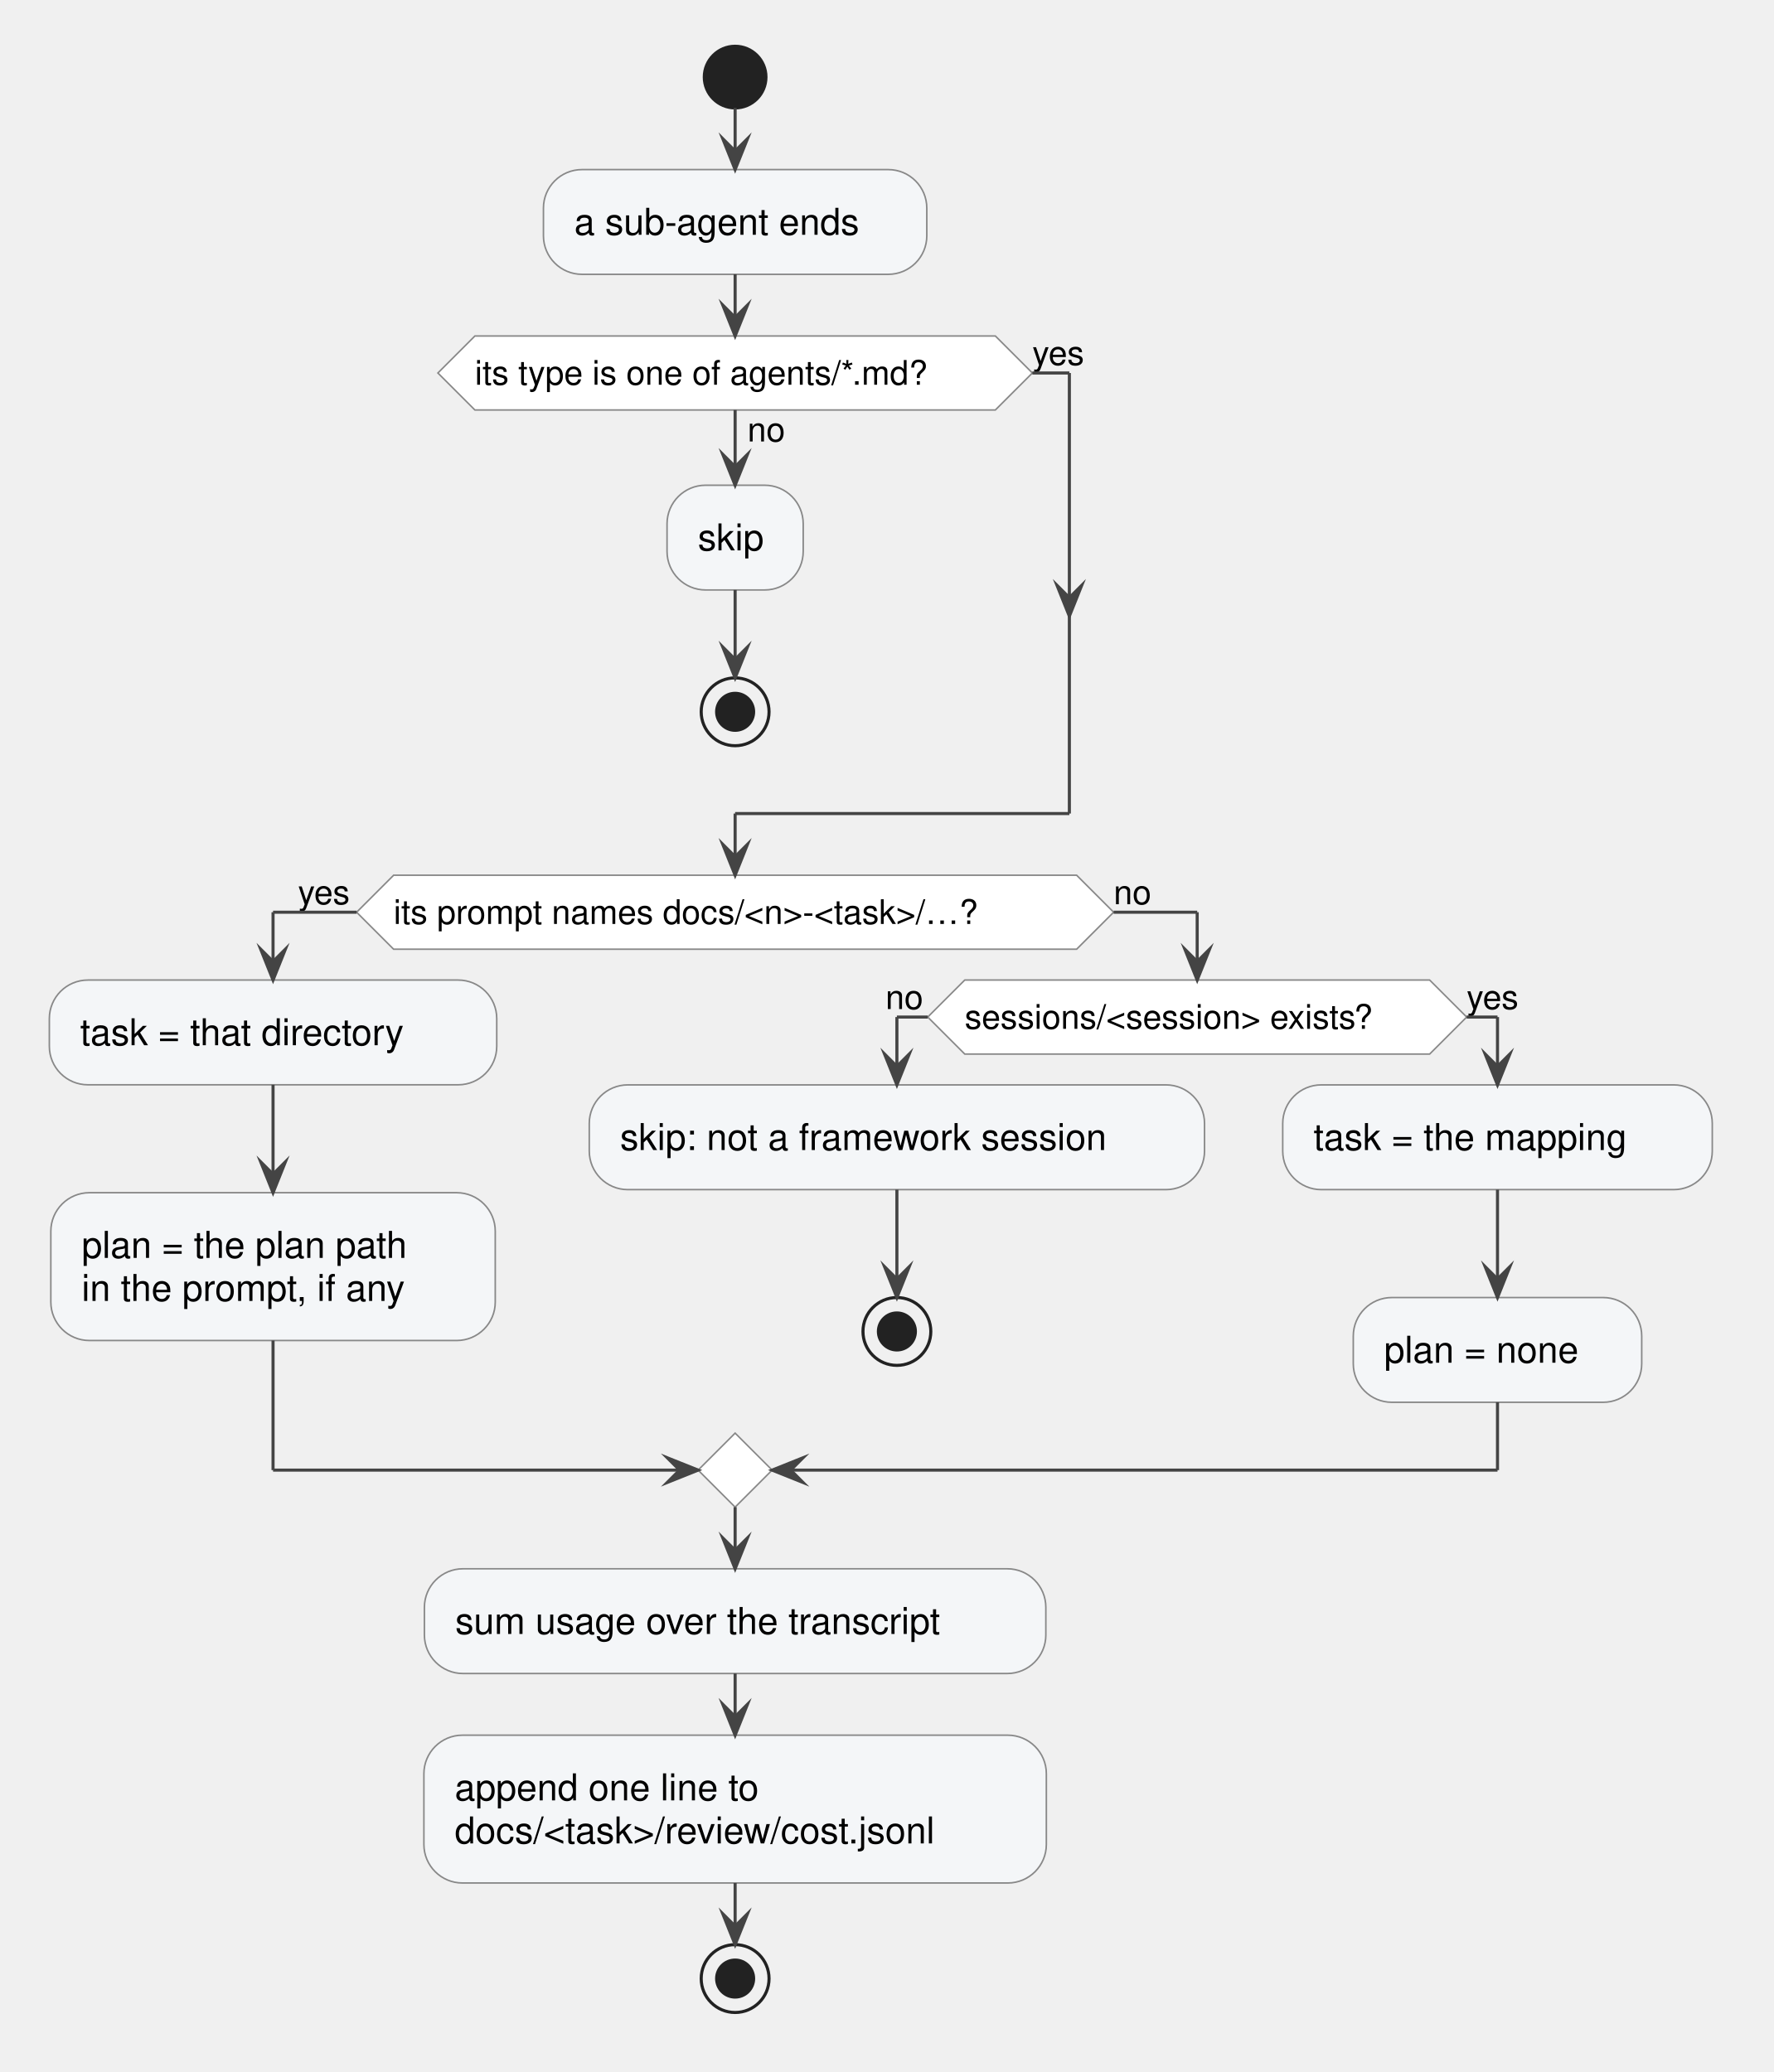
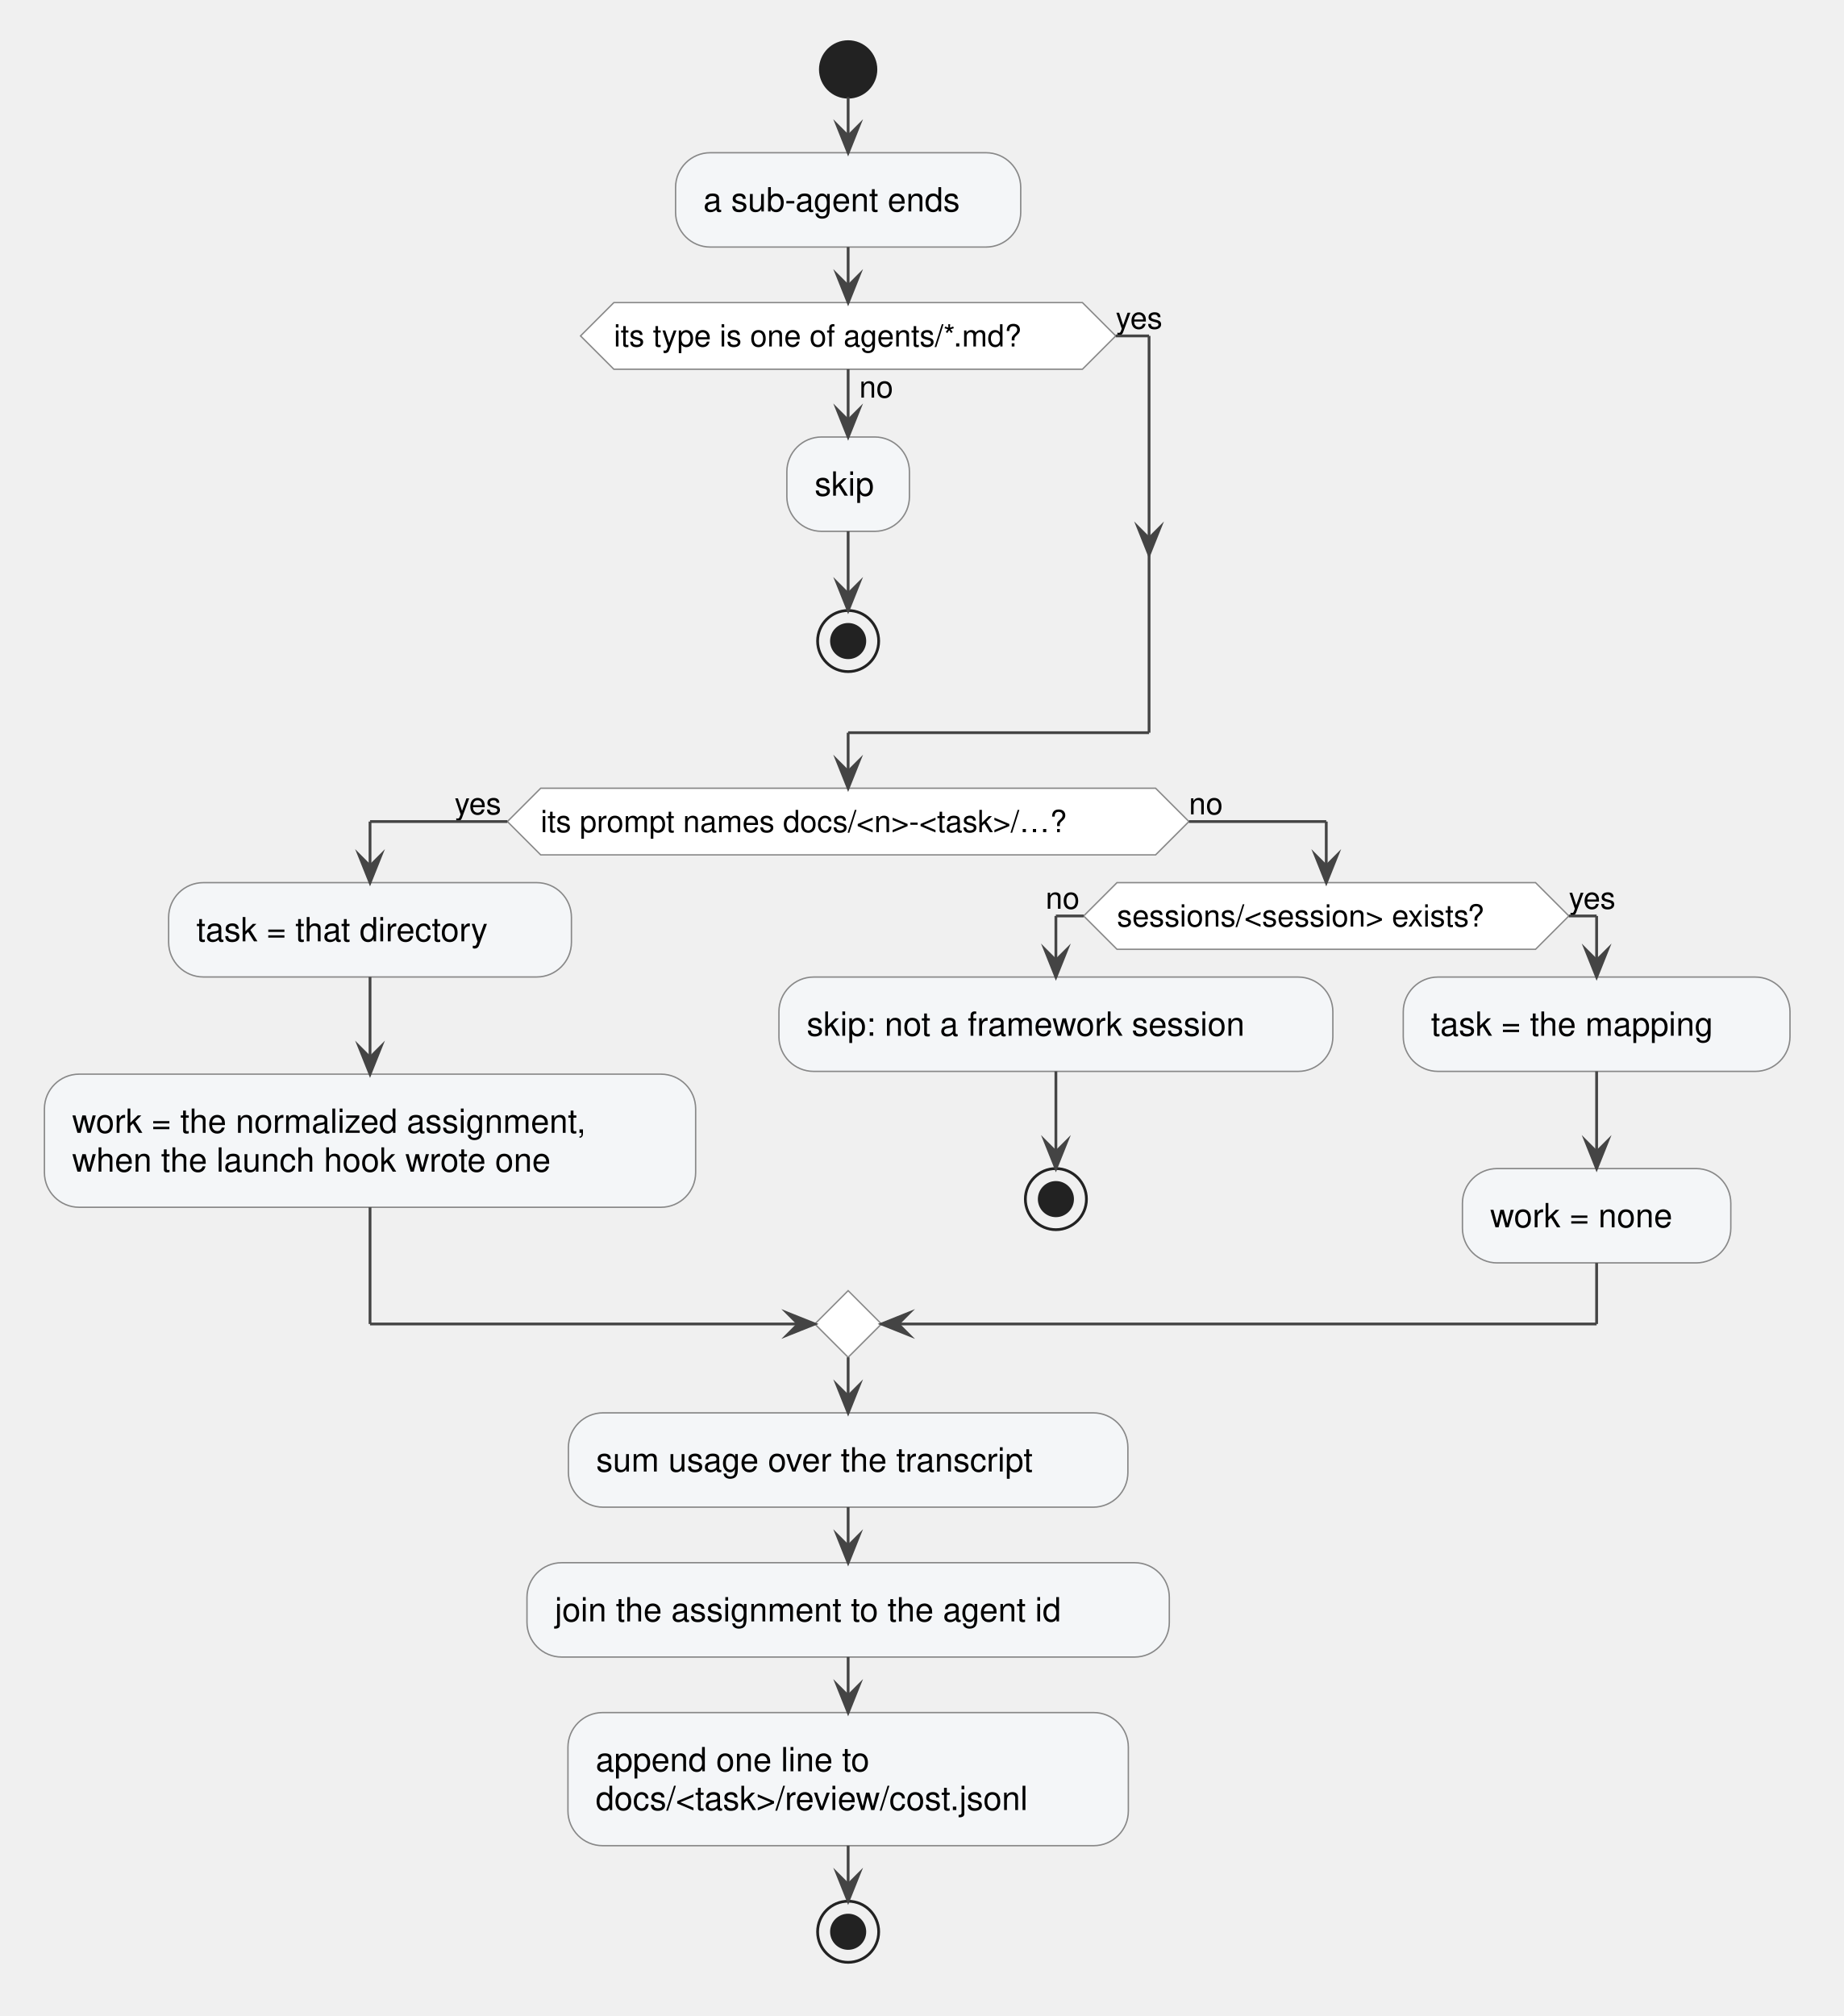
- <svg xmlns="http://www.w3.org/2000/svg" version="1.1" data-diagram-type="ACTIVITY" style="width:575px;height:672px;background:#FFFFFF;" width="575px" height="672px" viewBox="0 0 575 672" zoomAndPan="magnify" preserveAspectRatio="none" contentStyleType="text/css">
+ <svg xmlns="http://www.w3.org/2000/svg" version="1.1" data-diagram-type="ACTIVITY" style="width:664px;height:726px;background:#FFFFFF;" width="664px" height="726px" viewBox="0 0 664 726" zoomAndPan="magnify" preserveAspectRatio="none" contentStyleType="text/css">
  <defs />
  <g font-family="sans-serif" lengthAdjust="spacing">
-     <ellipse cx="238.369" cy="25" rx="10" ry="10" fill="#222" style="stroke:#222;stroke-width:1;" />
-     <rect x="176.214" y="55" width="124.309" height="33.969" fill="#F4F6F8" style="stroke:#888;stroke-width:0.5;" rx="12.5" ry="12.5" />
-     <text x="186.214" y="76.139" fill="#000" font-size="12" textLength="104.309" font-family="Helvetica">a sub-agent ends</text>
-     <rect x="216.293" y="157.371" width="44.152" height="33.969" fill="#F4F6F8" style="stroke:#888;stroke-width:0.5;" rx="12.5" ry="12.5" />
-     <text x="226.293" y="178.51" fill="#000" font-size="12" textLength="24.152" font-family="Helvetica">skip</text>
-     <ellipse cx="238.369" cy="230.855" rx="11" ry="11" fill="none" style="stroke:#222;stroke-width:1;" />
-     <ellipse cx="238.369" cy="230.855" rx="6" ry="6" fill="#222" style="stroke:#222;stroke-width:1;" />
-     <polygon points="153.989,108.969,322.749,108.969,334.749,120.969,322.749,132.969,153.989,132.969,141.989,120.969,153.989,108.969" fill="#FFF" style="stroke:#888;stroke-width:0.5;stroke-linejoin:miter;stroke-miterlimit:10;" />
-     <text x="242.369" y="143.179" fill="#000" font-size="11" textLength="13.702" font-family="Helvetica">no</text>
-     <text x="153.989" y="124.777" fill="#000" font-size="11" textLength="168.76" font-family="Helvetica">its type is one of agents/*.md?</text>
-     <text x="334.749" y="118.375" fill="#000" font-size="11" textLength="19.008" font-family="Helvetica">yes</text>
-     <polygon points="127.636,283.855,349.102,283.855,361.102,295.855,349.102,307.855,127.636,307.855,115.636,295.855,127.636,283.855" fill="#FFF" style="stroke:#888;stroke-width:0.5;stroke-linejoin:miter;stroke-miterlimit:10;" />
-     <text x="127.636" y="299.664" fill="#000" font-size="11" textLength="221.466" font-family="Helvetica">its prompt names docs/&lt;n&gt;-&lt;task&gt;/…?</text>
-     <text x="96.627" y="293.261" fill="#000" font-size="11" textLength="19.008" font-family="Helvetica">yes</text>
-     <text x="361.102" y="293.261" fill="#000" font-size="11" textLength="13.702" font-family="Helvetica">no</text>
-     <rect x="16" y="317.855" width="145.074" height="33.969" fill="#F4F6F8" style="stroke:#888;stroke-width:0.5;" rx="12.5" ry="12.5" />
-     <text x="26" y="338.994" fill="#000" font-size="12" textLength="125.074" font-family="Helvetica">task = that directory</text>
-     <rect x="16.483" y="386.824" width="144.107" height="47.938" fill="#F4F6F8" style="stroke:#888;stroke-width:0.5;" rx="12.5" ry="12.5" />
-     <text x="26.483" y="407.963" fill="#000" font-size="12" textLength="124.107" font-family="Helvetica">plan = the plan path</text>
-     <text x="26.483" y="421.932" fill="#000" font-size="12" textLength="123.229" font-family="Helvetica">in the prompt, if any</text>
-     <polygon points="312.825,317.855,463.576,317.855,475.576,329.855,463.576,341.855,312.825,341.855,300.825,329.855,312.825,317.855" fill="#FFF" style="stroke:#888;stroke-width:0.5;stroke-linejoin:miter;stroke-miterlimit:10;" />
-     <text x="312.825" y="333.664" fill="#000" font-size="11" textLength="150.75" font-family="Helvetica">sessions/&lt;session&gt; exists?</text>
-     <text x="287.124" y="327.261" fill="#000" font-size="11" textLength="13.702" font-family="Helvetica">no</text>
-     <text x="475.576" y="327.261" fill="#000" font-size="11" textLength="19.008" font-family="Helvetica">yes</text>
-     <rect x="191.074" y="351.855" width="199.502" height="33.969" fill="#F4F6F8" style="stroke:#888;stroke-width:0.5;" rx="12.5" ry="12.5" />
-     <text x="201.074" y="372.994" fill="#000" font-size="12" textLength="179.502" font-family="Helvetica">skip: not a framework session</text>
-     <ellipse cx="290.825" cy="431.824" rx="11" ry="11" fill="none" style="stroke:#222;stroke-width:1;" />
-     <ellipse cx="290.825" cy="431.824" rx="6" ry="6" fill="#222" style="stroke:#222;stroke-width:1;" />
-     <rect x="415.933" y="351.855" width="139.285" height="33.969" fill="#F4F6F8" style="stroke:#888;stroke-width:0.5;" rx="12.5" ry="12.5" />
-     <text x="425.933" y="372.994" fill="#000" font-size="12" textLength="119.285" font-family="Helvetica">task = the mapping</text>
-     <rect x="438.811" y="420.824" width="93.529" height="33.969" fill="#F4F6F8" style="stroke:#888;stroke-width:0.5;" rx="12.5" ry="12.5" />
-     <text x="448.811" y="441.963" fill="#000" font-size="12" textLength="73.529" font-family="Helvetica">plan = none</text>
-     <polygon points="238.369,464.793,250.369,476.793,238.369,488.793,226.369,476.793,238.369,464.793" fill="#FFF" style="stroke:#888;stroke-width:0.5;stroke-linejoin:miter;stroke-miterlimit:10;" />
-     <rect x="137.616" y="508.793" width="201.506" height="33.969" fill="#F4F6F8" style="stroke:#888;stroke-width:0.5;" rx="12.5" ry="12.5" />
-     <text x="147.616" y="529.932" fill="#000" font-size="12" textLength="181.506" font-family="Helvetica">sum usage over the transcript</text>
-     <rect x="137.452" y="562.762" width="201.834" height="47.938" fill="#F4F6F8" style="stroke:#888;stroke-width:0.5;" rx="12.5" ry="12.5" />
-     <text x="147.452" y="583.9" fill="#000" font-size="12" textLength="112.67" font-family="Helvetica">append one line to</text>
-     <text x="147.452" y="597.869" fill="#000" font-size="12" textLength="181.834" font-family="Helvetica">docs/&lt;task&gt;/review/cost.jsonl</text>
-     <ellipse cx="238.369" cy="641.699" rx="11" ry="11" fill="none" style="stroke:#222;stroke-width:1;" />
-     <ellipse cx="238.369" cy="641.699" rx="6" ry="6" fill="#222" style="stroke:#222;stroke-width:1;" />
-     <line x1="238.369" y1="35" x2="238.369" y2="55" style="stroke:#444;stroke-width:1;" />
-     <polygon points="234.369,45,238.369,55,242.369,45,238.369,49" fill="#444" style="stroke:#444;stroke-width:1;stroke-linejoin:miter;stroke-miterlimit:10;" />
-     <line x1="238.369" y1="191.34" x2="238.369" y2="219.855" style="stroke:#444;stroke-width:1;" />
-     <polygon points="234.369,209.855,238.369,219.855,242.369,209.855,238.369,213.855" fill="#444" style="stroke:#444;stroke-width:1;stroke-linejoin:miter;stroke-miterlimit:10;" />
-     <line x1="238.369" y1="132.969" x2="238.369" y2="157.371" style="stroke:#444;stroke-width:1;" />
-     <polygon points="234.369,147.371,238.369,157.371,242.369,147.371,238.369,151.371" fill="#444" style="stroke:#444;stroke-width:1;stroke-linejoin:miter;stroke-miterlimit:10;" />
-     <line x1="334.749" y1="120.969" x2="346.749" y2="120.969" style="stroke:#444;stroke-width:1;" />
-     <polygon points="342.749,189.855,346.749,199.855,350.749,189.855,346.749,193.855" fill="#444" style="stroke:#444;stroke-width:1;stroke-linejoin:miter;stroke-miterlimit:10;" />
-     <line x1="346.749" y1="120.969" x2="346.749" y2="263.855" style="stroke:#444;stroke-width:1;" />
-     <line x1="346.749" y1="263.855" x2="238.369" y2="263.855" style="stroke:#444;stroke-width:1;" />
-     <line x1="238.369" y1="263.855" x2="238.369" y2="283.855" style="stroke:#444;stroke-width:1;" />
-     <polygon points="234.369,273.855,238.369,283.855,242.369,273.855,238.369,277.855" fill="#444" style="stroke:#444;stroke-width:1;stroke-linejoin:miter;stroke-miterlimit:10;" />
-     <line x1="238.369" y1="88.969" x2="238.369" y2="108.969" style="stroke:#444;stroke-width:1;" />
-     <polygon points="234.369,98.969,238.369,108.969,242.369,98.969,238.369,102.969" fill="#444" style="stroke:#444;stroke-width:1;stroke-linejoin:miter;stroke-miterlimit:10;" />
-     <line x1="88.537" y1="351.824" x2="88.537" y2="386.824" style="stroke:#444;stroke-width:1;" />
-     <polygon points="84.537,376.824,88.537,386.824,92.537,376.824,88.537,380.824" fill="#444" style="stroke:#444;stroke-width:1;stroke-linejoin:miter;stroke-miterlimit:10;" />
-     <line x1="290.825" y1="385.824" x2="290.825" y2="420.824" style="stroke:#444;stroke-width:1;" />
-     <polygon points="286.825,410.824,290.825,420.824,294.825,410.824,290.825,414.824" fill="#444" style="stroke:#444;stroke-width:1;stroke-linejoin:miter;stroke-miterlimit:10;" />
-     <line x1="485.576" y1="385.824" x2="485.576" y2="420.824" style="stroke:#444;stroke-width:1;" />
-     <polygon points="481.576,410.824,485.576,420.824,489.576,410.824,485.576,414.824" fill="#444" style="stroke:#444;stroke-width:1;stroke-linejoin:miter;stroke-miterlimit:10;" />
-     <line x1="300.825" y1="329.855" x2="290.825" y2="329.855" style="stroke:#444;stroke-width:1;" />
-     <line x1="290.825" y1="329.855" x2="290.825" y2="351.855" style="stroke:#444;stroke-width:1;" />
-     <polygon points="286.825,341.855,290.825,351.855,294.825,341.855,290.825,345.855" fill="#444" style="stroke:#444;stroke-width:1;stroke-linejoin:miter;stroke-miterlimit:10;" />
-     <line x1="475.576" y1="329.855" x2="485.576" y2="329.855" style="stroke:#444;stroke-width:1;" />
-     <line x1="485.576" y1="329.855" x2="485.576" y2="351.855" style="stroke:#444;stroke-width:1;" />
-     <polygon points="481.576,341.855,485.576,351.855,489.576,341.855,485.576,345.855" fill="#444" style="stroke:#444;stroke-width:1;stroke-linejoin:miter;stroke-miterlimit:10;" />
-     <line x1="485.576" y1="454.793" x2="485.576" y2="476.793" style="stroke:#444;stroke-width:1;" />
-     <line x1="485.576" y1="476.793" x2="250.369" y2="476.793" style="stroke:#444;stroke-width:1;" />
-     <polygon points="260.369,472.793,250.369,476.793,260.369,480.793,256.369,476.793" fill="#444" style="stroke:#444;stroke-width:1;stroke-linejoin:miter;stroke-miterlimit:10;" />
-     <line x1="115.636" y1="295.855" x2="88.537" y2="295.855" style="stroke:#444;stroke-width:1;" />
-     <line x1="88.537" y1="295.855" x2="88.537" y2="317.855" style="stroke:#444;stroke-width:1;" />
-     <polygon points="84.537,307.855,88.537,317.855,92.537,307.855,88.537,311.855" fill="#444" style="stroke:#444;stroke-width:1;stroke-linejoin:miter;stroke-miterlimit:10;" />
-     <line x1="361.102" y1="295.855" x2="388.2" y2="295.855" style="stroke:#444;stroke-width:1;" />
-     <line x1="388.2" y1="295.855" x2="388.2" y2="317.855" style="stroke:#444;stroke-width:1;" />
-     <polygon points="384.2,307.855,388.2,317.855,392.2,307.855,388.2,311.855" fill="#444" style="stroke:#444;stroke-width:1;stroke-linejoin:miter;stroke-miterlimit:10;" />
-     <line x1="88.537" y1="434.762" x2="88.537" y2="476.793" style="stroke:#444;stroke-width:1;" />
-     <line x1="88.537" y1="476.793" x2="226.369" y2="476.793" style="stroke:#444;stroke-width:1;" />
-     <polygon points="216.369,472.793,226.369,476.793,216.369,480.793,220.369,476.793" fill="#444" style="stroke:#444;stroke-width:1;stroke-linejoin:miter;stroke-miterlimit:10;" />
-     <line x1="238.369" y1="488.793" x2="238.369" y2="508.793" style="stroke:#444;stroke-width:1;" />
-     <polygon points="234.369,498.793,238.369,508.793,242.369,498.793,238.369,502.793" fill="#444" style="stroke:#444;stroke-width:1;stroke-linejoin:miter;stroke-miterlimit:10;" />
-     <line x1="238.369" y1="542.762" x2="238.369" y2="562.762" style="stroke:#444;stroke-width:1;" />
-     <polygon points="234.369,552.762,238.369,562.762,242.369,552.762,238.369,556.762" fill="#444" style="stroke:#444;stroke-width:1;stroke-linejoin:miter;stroke-miterlimit:10;" />
-     <line x1="238.369" y1="610.699" x2="238.369" y2="630.699" style="stroke:#444;stroke-width:1;" />
-     <polygon points="234.369,620.699,238.369,630.699,242.369,620.699,238.369,624.699" fill="#444" style="stroke:#444;stroke-width:1;stroke-linejoin:miter;stroke-miterlimit:10;" />
+     <ellipse cx="305.473" cy="25" rx="10" ry="10" fill="#222" style="stroke:#222;stroke-width:1;" />
+     <rect x="243.319" y="55" width="124.309" height="33.969" fill="#F4F6F8" style="stroke:#888;stroke-width:0.5;" rx="12.5" ry="12.5" />
+     <text x="253.319" y="76.139" fill="#000" font-size="12" textLength="104.309" font-family="Helvetica">a sub-agent ends</text>
+     <rect x="283.397" y="157.371" width="44.152" height="33.969" fill="#F4F6F8" style="stroke:#888;stroke-width:0.5;" rx="12.5" ry="12.5" />
+     <text x="293.397" y="178.51" fill="#000" font-size="12" textLength="24.152" font-family="Helvetica">skip</text>
+     <ellipse cx="305.473" cy="230.855" rx="11" ry="11" fill="none" style="stroke:#222;stroke-width:1;" />
+     <ellipse cx="305.473" cy="230.855" rx="6" ry="6" fill="#222" style="stroke:#222;stroke-width:1;" />
+     <polygon points="221.093,108.969,389.853,108.969,401.853,120.969,389.853,132.969,221.093,132.969,209.093,120.969,221.093,108.969" fill="#FFF" style="stroke:#888;stroke-width:0.5;stroke-linejoin:miter;stroke-miterlimit:10;" />
+     <text x="309.473" y="143.179" fill="#000" font-size="11" textLength="13.702" font-family="Helvetica">no</text>
+     <text x="221.093" y="124.777" fill="#000" font-size="11" textLength="168.76" font-family="Helvetica">its type is one of agents/*.md?</text>
+     <text x="401.853" y="118.375" fill="#000" font-size="11" textLength="19.008" font-family="Helvetica">yes</text>
+     <polygon points="194.74,283.855,416.206,283.855,428.206,295.855,416.206,307.855,194.74,307.855,182.74,295.855,194.74,283.855" fill="#FFF" style="stroke:#888;stroke-width:0.5;stroke-linejoin:miter;stroke-miterlimit:10;" />
+     <text x="194.74" y="299.664" fill="#000" font-size="11" textLength="221.466" font-family="Helvetica">its prompt names docs/&lt;n&gt;-&lt;task&gt;/…?</text>
+     <text x="163.732" y="293.261" fill="#000" font-size="11" textLength="19.008" font-family="Helvetica">yes</text>
+     <text x="428.206" y="293.261" fill="#000" font-size="11" textLength="13.702" font-family="Helvetica">no</text>
+     <rect x="60.736" y="317.855" width="145.074" height="33.969" fill="#F4F6F8" style="stroke:#888;stroke-width:0.5;" rx="12.5" ry="12.5" />
+     <text x="70.736" y="338.994" fill="#000" font-size="12" textLength="125.074" font-family="Helvetica">task = that directory</text>
+     <rect x="16" y="386.824" width="234.547" height="47.938" fill="#F4F6F8" style="stroke:#888;stroke-width:0.5;" rx="12.5" ry="12.5" />
+     <text x="26" y="407.963" fill="#000" font-size="12" textLength="214.547" font-family="Helvetica">work = the normalized assignment,</text>
+     <text x="26" y="421.932" fill="#000" font-size="12" textLength="197.021" font-family="Helvetica">when the launch hook wrote one</text>
+     <polygon points="402.298,317.855,553.048,317.855,565.048,329.855,553.048,341.855,402.298,341.855,390.298,329.855,402.298,317.855" fill="#FFF" style="stroke:#888;stroke-width:0.5;stroke-linejoin:miter;stroke-miterlimit:10;" />
+     <text x="402.298" y="333.664" fill="#000" font-size="11" textLength="150.75" font-family="Helvetica">sessions/&lt;session&gt; exists?</text>
+     <text x="376.596" y="327.261" fill="#000" font-size="11" textLength="13.702" font-family="Helvetica">no</text>
+     <text x="565.048" y="327.261" fill="#000" font-size="11" textLength="19.008" font-family="Helvetica">yes</text>
+     <rect x="280.547" y="351.855" width="199.502" height="33.969" fill="#F4F6F8" style="stroke:#888;stroke-width:0.5;" rx="12.5" ry="12.5" />
+     <text x="290.547" y="372.994" fill="#000" font-size="12" textLength="179.502" font-family="Helvetica">skip: not a framework session</text>
+     <ellipse cx="380.298" cy="431.824" rx="11" ry="11" fill="none" style="stroke:#222;stroke-width:1;" />
+     <ellipse cx="380.298" cy="431.824" rx="6" ry="6" fill="#222" style="stroke:#222;stroke-width:1;" />
+     <rect x="505.406" y="351.855" width="139.285" height="33.969" fill="#F4F6F8" style="stroke:#888;stroke-width:0.5;" rx="12.5" ry="12.5" />
+     <text x="515.406" y="372.994" fill="#000" font-size="12" textLength="119.285" font-family="Helvetica">task = the mapping</text>
+     <rect x="526.719" y="420.824" width="96.658" height="33.969" fill="#F4F6F8" style="stroke:#888;stroke-width:0.5;" rx="12.5" ry="12.5" />
+     <text x="536.719" y="441.963" fill="#000" font-size="12" textLength="76.658" font-family="Helvetica">work = none</text>
+     <polygon points="305.473,464.793,317.473,476.793,305.473,488.793,293.473,476.793,305.473,464.793" fill="#FFF" style="stroke:#888;stroke-width:0.5;stroke-linejoin:miter;stroke-miterlimit:10;" />
+     <rect x="204.72" y="508.793" width="201.506" height="33.969" fill="#F4F6F8" style="stroke:#888;stroke-width:0.5;" rx="12.5" ry="12.5" />
+     <text x="214.72" y="529.932" fill="#000" font-size="12" textLength="181.506" font-family="Helvetica">sum usage over the transcript</text>
+     <rect x="189.799" y="562.762" width="231.348" height="33.969" fill="#F4F6F8" style="stroke:#888;stroke-width:0.5;" rx="12.5" ry="12.5" />
+     <text x="199.799" y="583.9" fill="#000" font-size="12" textLength="211.348" font-family="Helvetica">join the assignment to the agent id</text>
+     <rect x="204.556" y="616.73" width="201.834" height="47.938" fill="#F4F6F8" style="stroke:#888;stroke-width:0.5;" rx="12.5" ry="12.5" />
+     <text x="214.556" y="637.869" fill="#000" font-size="12" textLength="112.67" font-family="Helvetica">append one line to</text>
+     <text x="214.556" y="651.838" fill="#000" font-size="12" textLength="181.834" font-family="Helvetica">docs/&lt;task&gt;/review/cost.jsonl</text>
+     <ellipse cx="305.473" cy="695.668" rx="11" ry="11" fill="none" style="stroke:#222;stroke-width:1;" />
+     <ellipse cx="305.473" cy="695.668" rx="6" ry="6" fill="#222" style="stroke:#222;stroke-width:1;" />
+     <line x1="305.473" y1="35" x2="305.473" y2="55" style="stroke:#444;stroke-width:1;" />
+     <polygon points="301.473,45,305.473,55,309.473,45,305.473,49" fill="#444" style="stroke:#444;stroke-width:1;stroke-linejoin:miter;stroke-miterlimit:10;" />
+     <line x1="305.473" y1="191.34" x2="305.473" y2="219.855" style="stroke:#444;stroke-width:1;" />
+     <polygon points="301.473,209.855,305.473,219.855,309.473,209.855,305.473,213.855" fill="#444" style="stroke:#444;stroke-width:1;stroke-linejoin:miter;stroke-miterlimit:10;" />
+     <line x1="305.473" y1="132.969" x2="305.473" y2="157.371" style="stroke:#444;stroke-width:1;" />
+     <polygon points="301.473,147.371,305.473,157.371,309.473,147.371,305.473,151.371" fill="#444" style="stroke:#444;stroke-width:1;stroke-linejoin:miter;stroke-miterlimit:10;" />
+     <line x1="401.853" y1="120.969" x2="413.853" y2="120.969" style="stroke:#444;stroke-width:1;" />
+     <polygon points="409.853,189.855,413.853,199.855,417.853,189.855,413.853,193.855" fill="#444" style="stroke:#444;stroke-width:1;stroke-linejoin:miter;stroke-miterlimit:10;" />
+     <line x1="413.853" y1="120.969" x2="413.853" y2="263.855" style="stroke:#444;stroke-width:1;" />
+     <line x1="413.853" y1="263.855" x2="305.473" y2="263.855" style="stroke:#444;stroke-width:1;" />
+     <line x1="305.473" y1="263.855" x2="305.473" y2="283.855" style="stroke:#444;stroke-width:1;" />
+     <polygon points="301.473,273.855,305.473,283.855,309.473,273.855,305.473,277.855" fill="#444" style="stroke:#444;stroke-width:1;stroke-linejoin:miter;stroke-miterlimit:10;" />
+     <line x1="305.473" y1="88.969" x2="305.473" y2="108.969" style="stroke:#444;stroke-width:1;" />
+     <polygon points="301.473,98.969,305.473,108.969,309.473,98.969,305.473,102.969" fill="#444" style="stroke:#444;stroke-width:1;stroke-linejoin:miter;stroke-miterlimit:10;" />
+     <line x1="133.273" y1="351.824" x2="133.273" y2="386.824" style="stroke:#444;stroke-width:1;" />
+     <polygon points="129.273,376.824,133.273,386.824,137.273,376.824,133.273,380.824" fill="#444" style="stroke:#444;stroke-width:1;stroke-linejoin:miter;stroke-miterlimit:10;" />
+     <line x1="380.298" y1="385.824" x2="380.298" y2="420.824" style="stroke:#444;stroke-width:1;" />
+     <polygon points="376.298,410.824,380.298,420.824,384.298,410.824,380.298,414.824" fill="#444" style="stroke:#444;stroke-width:1;stroke-linejoin:miter;stroke-miterlimit:10;" />
+     <line x1="575.048" y1="385.824" x2="575.048" y2="420.824" style="stroke:#444;stroke-width:1;" />
+     <polygon points="571.048,410.824,575.048,420.824,579.048,410.824,575.048,414.824" fill="#444" style="stroke:#444;stroke-width:1;stroke-linejoin:miter;stroke-miterlimit:10;" />
+     <line x1="390.298" y1="329.855" x2="380.298" y2="329.855" style="stroke:#444;stroke-width:1;" />
+     <line x1="380.298" y1="329.855" x2="380.298" y2="351.855" style="stroke:#444;stroke-width:1;" />
+     <polygon points="376.298,341.855,380.298,351.855,384.298,341.855,380.298,345.855" fill="#444" style="stroke:#444;stroke-width:1;stroke-linejoin:miter;stroke-miterlimit:10;" />
+     <line x1="565.048" y1="329.855" x2="575.048" y2="329.855" style="stroke:#444;stroke-width:1;" />
+     <line x1="575.048" y1="329.855" x2="575.048" y2="351.855" style="stroke:#444;stroke-width:1;" />
+     <polygon points="571.048,341.855,575.048,351.855,579.048,341.855,575.048,345.855" fill="#444" style="stroke:#444;stroke-width:1;stroke-linejoin:miter;stroke-miterlimit:10;" />
+     <line x1="575.048" y1="454.793" x2="575.048" y2="476.793" style="stroke:#444;stroke-width:1;" />
+     <line x1="575.048" y1="476.793" x2="317.473" y2="476.793" style="stroke:#444;stroke-width:1;" />
+     <polygon points="327.473,472.793,317.473,476.793,327.473,480.793,323.473,476.793" fill="#444" style="stroke:#444;stroke-width:1;stroke-linejoin:miter;stroke-miterlimit:10;" />
+     <line x1="182.74" y1="295.855" x2="133.273" y2="295.855" style="stroke:#444;stroke-width:1;" />
+     <line x1="133.273" y1="295.855" x2="133.273" y2="317.855" style="stroke:#444;stroke-width:1;" />
+     <polygon points="129.273,307.855,133.273,317.855,137.273,307.855,133.273,311.855" fill="#444" style="stroke:#444;stroke-width:1;stroke-linejoin:miter;stroke-miterlimit:10;" />
+     <line x1="428.206" y1="295.855" x2="477.673" y2="295.855" style="stroke:#444;stroke-width:1;" />
+     <line x1="477.673" y1="295.855" x2="477.673" y2="317.855" style="stroke:#444;stroke-width:1;" />
+     <polygon points="473.673,307.855,477.673,317.855,481.673,307.855,477.673,311.855" fill="#444" style="stroke:#444;stroke-width:1;stroke-linejoin:miter;stroke-miterlimit:10;" />
+     <line x1="133.273" y1="434.762" x2="133.273" y2="476.793" style="stroke:#444;stroke-width:1;" />
+     <line x1="133.273" y1="476.793" x2="293.473" y2="476.793" style="stroke:#444;stroke-width:1;" />
+     <polygon points="283.473,472.793,293.473,476.793,283.473,480.793,287.473,476.793" fill="#444" style="stroke:#444;stroke-width:1;stroke-linejoin:miter;stroke-miterlimit:10;" />
+     <line x1="305.473" y1="488.793" x2="305.473" y2="508.793" style="stroke:#444;stroke-width:1;" />
+     <polygon points="301.473,498.793,305.473,508.793,309.473,498.793,305.473,502.793" fill="#444" style="stroke:#444;stroke-width:1;stroke-linejoin:miter;stroke-miterlimit:10;" />
+     <line x1="305.473" y1="542.762" x2="305.473" y2="562.762" style="stroke:#444;stroke-width:1;" />
+     <polygon points="301.473,552.762,305.473,562.762,309.473,552.762,305.473,556.762" fill="#444" style="stroke:#444;stroke-width:1;stroke-linejoin:miter;stroke-miterlimit:10;" />
+     <line x1="305.473" y1="596.73" x2="305.473" y2="616.73" style="stroke:#444;stroke-width:1;" />
+     <polygon points="301.473,606.73,305.473,616.73,309.473,606.73,305.473,610.73" fill="#444" style="stroke:#444;stroke-width:1;stroke-linejoin:miter;stroke-miterlimit:10;" />
+     <line x1="305.473" y1="664.668" x2="305.473" y2="684.668" style="stroke:#444;stroke-width:1;" />
+     <polygon points="301.473,674.668,305.473,684.668,309.473,674.668,305.473,678.668" fill="#444" style="stroke:#444;stroke-width:1;stroke-linejoin:miter;stroke-miterlimit:10;" />
  </g>
</svg>
